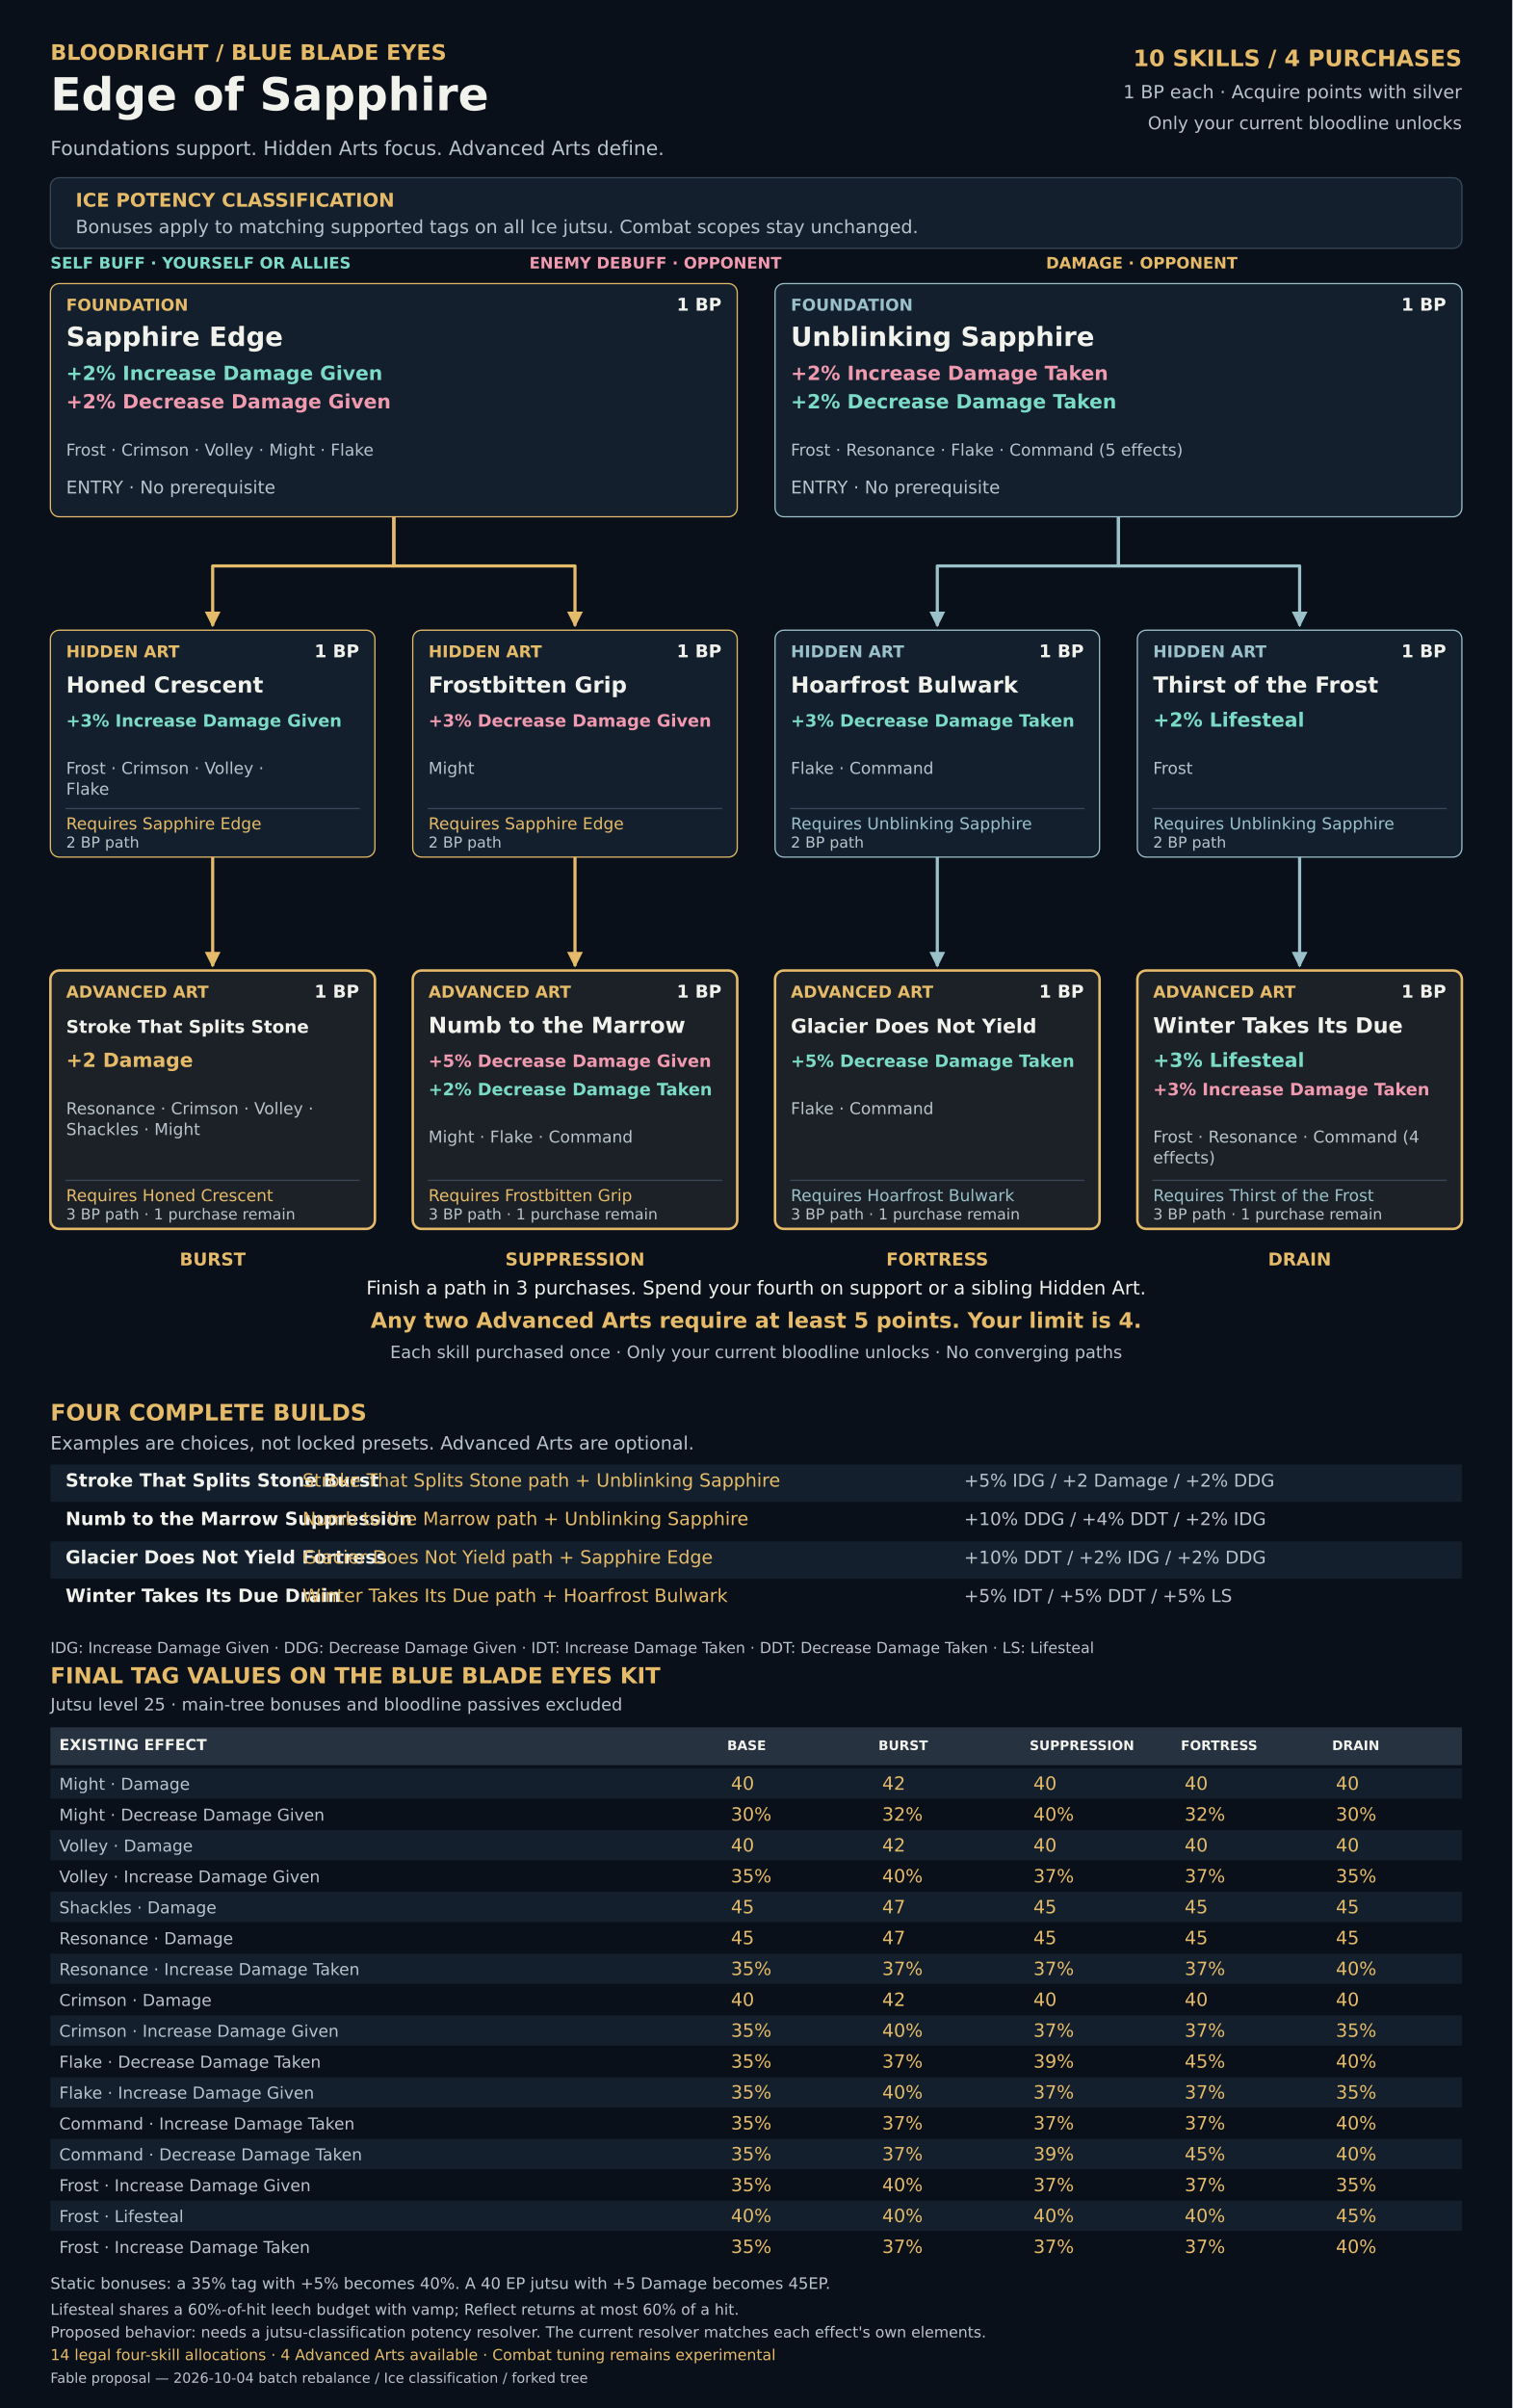
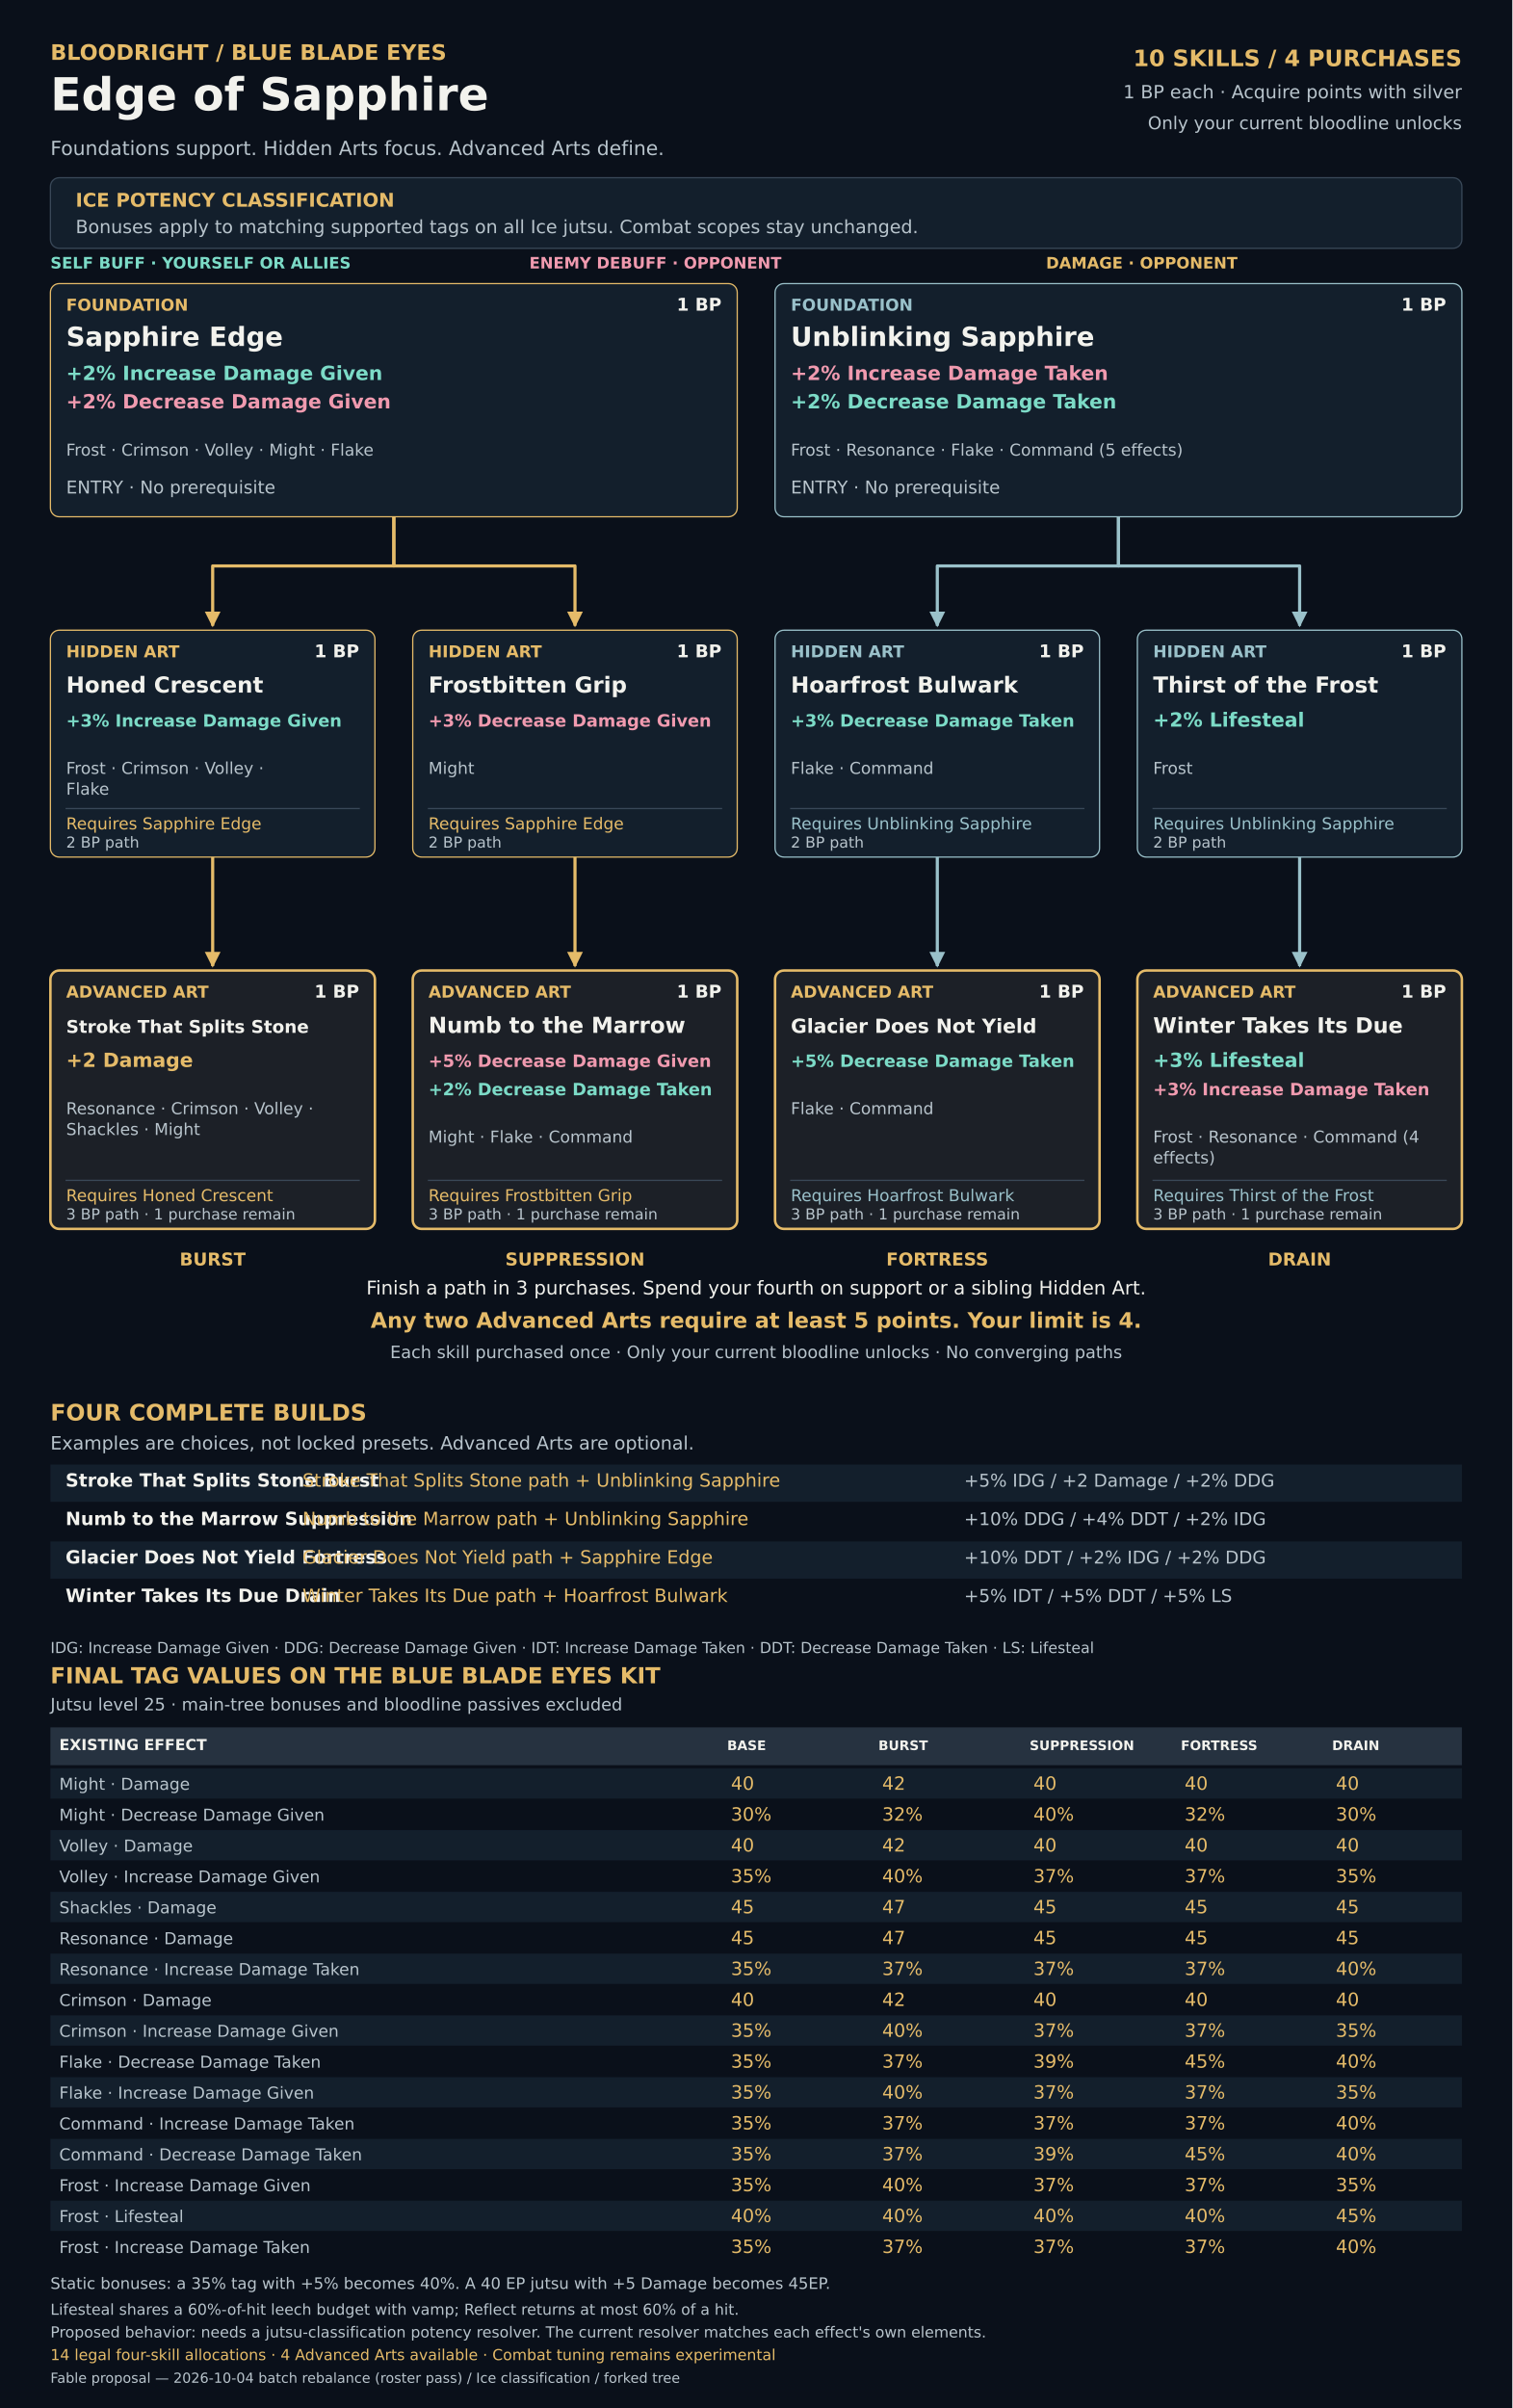
<svg xmlns="http://www.w3.org/2000/svg" width="2400" height="3821" viewBox="0 0 2400 3821" role="img" aria-labelledby="title desc">
  <defs>
    <marker id="arrow-0" viewBox="0 0 10 10" refX="9" refY="5" markerWidth="5" markerHeight="5" orient="auto">
      <path d="M0 0L10 5L0 10Z" fill="#e5bb69" />
    </marker>
    <marker id="arrow-1" viewBox="0 0 10 10" refX="9" refY="5" markerWidth="5" markerHeight="5" orient="auto">
      <path d="M0 0L10 5L0 10Z" fill="#9ac1ca" />
    </marker>
    <marker id="arrow-2" viewBox="0 0 10 10" refX="9" refY="5" markerWidth="5" markerHeight="5" orient="auto">
      <path d="M0 0L10 5L0 10Z" fill="#b8d98d" />
    </marker>
    <marker id="arrow-3" viewBox="0 0 10 10" refX="9" refY="5" markerWidth="5" markerHeight="5" orient="auto">
      <path d="M0 0L10 5L0 10Z" fill="#d9a6e0" />
    </marker>
  </defs>
  <g font-family="DejaVu Sans, sans-serif">
    <rect x="0" y="0" width="2400" height="3821" rx="0" fill="#0a101a" />
    <text x="80" y="95" font-size="34" font-weight="700" fill="#e5bb69" text-anchor="start">BLOODRIGHT / BLUE BLADE EYES</text>
    <text x="80" y="175" font-size="72" font-weight="700" fill="#f2f2ed" text-anchor="start">Edge of Sapphire</text>
    <text x="80" y="246" font-size="31" font-weight="400" fill="#b8c4cc" text-anchor="start">Foundations support. Hidden Arts focus. Advanced Arts define.</text>
    <text x="2320" y="105" font-size="36" font-weight="700" fill="#e5bb69" text-anchor="end">10 SKILLS  /  4 PURCHASES</text>
    <text x="2320" y="156" font-size="29" font-weight="400" fill="#b8c4cc" text-anchor="end">1 BP each · Acquire points with silver</text>
    <text x="2320" y="205" font-size="28" font-weight="400" fill="#b8c4cc" text-anchor="end">Only your current bloodline unlocks</text>
    <rect x="80" y="282" width="2240" height="112" rx="14" fill="#131f2c" stroke="#394858" stroke-width="2" />
    <text x="120" y="328" font-size="30" font-weight="700" fill="#e5bb69" text-anchor="start">ICE POTENCY CLASSIFICATION</text>
    <text x="120" y="370" font-size="29" font-weight="400" fill="#b8c4cc" text-anchor="start">Bonuses apply to matching supported tags on all Ice jutsu. Combat scopes stay unchanged.</text>
    <text x="80" y="426" font-size="25" font-weight="700" fill="#7cdbc7" text-anchor="start">SELF BUFF · YOURSELF OR ALLIES</text>
    <text x="840" y="426" font-size="25" font-weight="700" fill="#f09aaf" text-anchor="start">ENEMY DEBUFF · OPPONENT</text>
    <text x="1660" y="426" font-size="25" font-weight="700" fill="#e5bb69" text-anchor="start">DAMAGE · OPPONENT</text>
    <path id="edge-02-03" data-from="02" data-to="03" d="M337.5 1360 V1533" fill="none" stroke="#e5bb69" stroke-width="5" stroke-linejoin="round" marker-end="url(#arrow-0)" />
    <path id="edge-04-05" data-from="04" data-to="05" d="M912.5 1360 V1533" fill="none" stroke="#e5bb69" stroke-width="5" stroke-linejoin="round" marker-end="url(#arrow-0)" />
    <path id="edge-01-02" data-from="01" data-to="02" d="M625 820 V898 H337.5 V993" fill="none" stroke="#e5bb69" stroke-width="5" stroke-linejoin="round" marker-end="url(#arrow-0)" />
    <path id="edge-01-04" data-from="01" data-to="04" d="M625 820 V898 H912.5 V993" fill="none" stroke="#e5bb69" stroke-width="5" stroke-linejoin="round" marker-end="url(#arrow-0)" />
    <path id="edge-07-08" data-from="07" data-to="08" d="M1487.5 1360 V1533" fill="none" stroke="#9ac1ca" stroke-width="5" stroke-linejoin="round" marker-end="url(#arrow-1)" />
    <path id="edge-09-10" data-from="09" data-to="10" d="M2062.5 1360 V1533" fill="none" stroke="#9ac1ca" stroke-width="5" stroke-linejoin="round" marker-end="url(#arrow-1)" />
    <path id="edge-06-07" data-from="06" data-to="07" d="M1775 820 V898 H1487.5 V993" fill="none" stroke="#9ac1ca" stroke-width="5" stroke-linejoin="round" marker-end="url(#arrow-1)" />
    <path id="edge-06-09" data-from="06" data-to="09" d="M1775 820 V898 H2062.5 V993" fill="none" stroke="#9ac1ca" stroke-width="5" stroke-linejoin="round" marker-end="url(#arrow-1)" />
    <g id="node-01" data-cost="1" data-prerequisites="" data-potency-classification="Ice">
      <rect x="80" y="450" width="1090" height="370" rx="14" fill="#131f2c" stroke="#e5bb69" stroke-width="2" />
      <text x="105.0" y="493" font-size="26" font-weight="700" fill="#e5bb69" text-anchor="start">FOUNDATION</text>
      <text x="1145.0" y="493" font-size="28" font-weight="700" fill="#f2f2ed" text-anchor="end">1 BP</text>
      <text x="105.0" y="549" font-size="42" font-weight="700" fill="#f2f2ed" text-anchor="start">Sapphire Edge</text>
      <text x="105.0" y="603" font-size="31" font-weight="700" fill="#7cdbc7" text-anchor="start">+2% Increase Damage Given</text>
      <text x="105.0" y="648" font-size="31" font-weight="700" fill="#f09aaf" text-anchor="start">+2% Decrease Damage Given</text>
      <text x="105.0" y="723" font-size="26" font-weight="400" fill="#b8c4cc" text-anchor="start">Frost · Crimson · Volley · Might · Flake</text>
      <text x="105.0" y="783" font-size="28" font-weight="400" fill="#b8c4cc" text-anchor="start">ENTRY · No prerequisite</text>
    </g>
    <g id="node-06" data-cost="1" data-prerequisites="" data-potency-classification="Ice">
      <rect x="1230" y="450" width="1090" height="370" rx="14" fill="#131f2c" stroke="#9ac1ca" stroke-width="2" />
      <text x="1255.0" y="493" font-size="26" font-weight="700" fill="#9ac1ca" text-anchor="start">FOUNDATION</text>
      <text x="2295.0" y="493" font-size="28" font-weight="700" fill="#f2f2ed" text-anchor="end">1 BP</text>
      <text x="1255.0" y="549" font-size="42" font-weight="700" fill="#f2f2ed" text-anchor="start">Unblinking Sapphire</text>
      <text x="1255.0" y="603" font-size="31" font-weight="700" fill="#f09aaf" text-anchor="start">+2% Increase Damage Taken</text>
      <text x="1255.0" y="648" font-size="31" font-weight="700" fill="#7cdbc7" text-anchor="start">+2% Decrease Damage Taken</text>
      <text x="1255.0" y="723" font-size="26" font-weight="400" fill="#b8c4cc" text-anchor="start">Frost · Resonance · Flake · Command (5 effects)</text>
      <text x="1255.0" y="783" font-size="28" font-weight="400" fill="#b8c4cc" text-anchor="start">ENTRY · No prerequisite</text>
    </g>
    <g id="node-02" data-cost="1" data-prerequisites="01" data-potency-classification="Ice">
      <rect x="80" y="1000" width="515" height="360" rx="14" fill="#131f2c" stroke="#e5bb69" stroke-width="2" />
      <text x="105.0" y="1043" font-size="26" font-weight="700" fill="#e5bb69" text-anchor="start">HIDDEN ART</text>
      <text x="570.0" y="1043" font-size="28" font-weight="700" fill="#f2f2ed" text-anchor="end">1 BP</text>
      <text x="105.0" y="1099" font-size="35" font-weight="700" fill="#f2f2ed" text-anchor="start">Honed Crescent</text>
      <text x="105.0" y="1153" font-size="27" font-weight="700" fill="#7cdbc7" text-anchor="start">+3% Increase Damage Given</text>
      <text x="105.0" y="1228" font-size="26" font-weight="400" fill="#b8c4cc" text-anchor="start">Frost · Crimson · Volley ·</text>
      <text x="105.0" y="1261" font-size="26" font-weight="400" fill="#b8c4cc" text-anchor="start">Flake</text>
      <path d="M104 1283 L571 1283" fill="none" stroke="#394858" stroke-width="2" />
      <text x="105.0" y="1316" font-size="26" font-weight="400" fill="#e5bb69" text-anchor="start">Requires Sapphire Edge</text>
      <text x="105.0" y="1345" font-size="24" font-weight="400" fill="#b8c4cc" text-anchor="start">2 BP path</text>
    </g>
    <g id="node-04" data-cost="1" data-prerequisites="01" data-potency-classification="Ice">
      <rect x="655" y="1000" width="515" height="360" rx="14" fill="#131f2c" stroke="#e5bb69" stroke-width="2" />
      <text x="680.0" y="1043" font-size="26" font-weight="700" fill="#e5bb69" text-anchor="start">HIDDEN ART</text>
      <text x="1145.0" y="1043" font-size="28" font-weight="700" fill="#f2f2ed" text-anchor="end">1 BP</text>
      <text x="680.0" y="1099" font-size="35" font-weight="700" fill="#f2f2ed" text-anchor="start">Frostbitten Grip</text>
      <text x="680.0" y="1153" font-size="27" font-weight="700" fill="#f09aaf" text-anchor="start">+3% Decrease Damage Given</text>
      <text x="680.0" y="1228" font-size="26" font-weight="400" fill="#b8c4cc" text-anchor="start">Might</text>
      <path d="M679 1283 L1146 1283" fill="none" stroke="#394858" stroke-width="2" />
      <text x="680.0" y="1316" font-size="26" font-weight="400" fill="#e5bb69" text-anchor="start">Requires Sapphire Edge</text>
      <text x="680.0" y="1345" font-size="24" font-weight="400" fill="#b8c4cc" text-anchor="start">2 BP path</text>
    </g>
    <g id="node-07" data-cost="1" data-prerequisites="06" data-potency-classification="Ice">
      <rect x="1230" y="1000" width="515" height="360" rx="14" fill="#131f2c" stroke="#9ac1ca" stroke-width="2" />
      <text x="1255.0" y="1043" font-size="26" font-weight="700" fill="#9ac1ca" text-anchor="start">HIDDEN ART</text>
      <text x="1720.0" y="1043" font-size="28" font-weight="700" fill="#f2f2ed" text-anchor="end">1 BP</text>
      <text x="1255.0" y="1099" font-size="35" font-weight="700" fill="#f2f2ed" text-anchor="start">Hoarfrost Bulwark</text>
      <text x="1255.0" y="1153" font-size="27" font-weight="700" fill="#7cdbc7" text-anchor="start">+3% Decrease Damage Taken</text>
      <text x="1255.0" y="1228" font-size="26" font-weight="400" fill="#b8c4cc" text-anchor="start">Flake · Command</text>
      <path d="M1254 1283 L1721 1283" fill="none" stroke="#394858" stroke-width="2" />
      <text x="1255.0" y="1316" font-size="26" font-weight="400" fill="#9ac1ca" text-anchor="start">Requires Unblinking Sapphire</text>
      <text x="1255.0" y="1345" font-size="24" font-weight="400" fill="#b8c4cc" text-anchor="start">2 BP path</text>
    </g>
    <g id="node-09" data-cost="1" data-prerequisites="06" data-potency-classification="Ice">
      <rect x="1805" y="1000" width="515" height="360" rx="14" fill="#131f2c" stroke="#9ac1ca" stroke-width="2" />
      <text x="1830.0" y="1043" font-size="26" font-weight="700" fill="#9ac1ca" text-anchor="start">HIDDEN ART</text>
      <text x="2295.0" y="1043" font-size="28" font-weight="700" fill="#f2f2ed" text-anchor="end">1 BP</text>
      <text x="1830.0" y="1099" font-size="35" font-weight="700" fill="#f2f2ed" text-anchor="start">Thirst of the Frost</text>
      <text x="1830.0" y="1153" font-size="31" font-weight="700" fill="#7cdbc7" text-anchor="start">+2% Lifesteal</text>
      <text x="1830.0" y="1228" font-size="26" font-weight="400" fill="#b8c4cc" text-anchor="start">Frost</text>
      <path d="M1829 1283 L2296 1283" fill="none" stroke="#394858" stroke-width="2" />
      <text x="1830.0" y="1316" font-size="26" font-weight="400" fill="#9ac1ca" text-anchor="start">Requires Unblinking Sapphire</text>
      <text x="1830.0" y="1345" font-size="24" font-weight="400" fill="#b8c4cc" text-anchor="start">2 BP path</text>
    </g>
    <g id="node-03" data-cost="1" data-prerequisites="02" data-potency-classification="Ice">
      <rect x="80" y="1540" width="515" height="410" rx="14" fill="#1c2027" stroke="#e5bb69" stroke-width="4" />
      <text x="105.0" y="1583" font-size="26" font-weight="700" fill="#e5bb69" text-anchor="start">ADVANCED ART</text>
      <text x="570.0" y="1583" font-size="28" font-weight="700" fill="#f2f2ed" text-anchor="end">1 BP</text>
      <text x="105.0" y="1639" font-size="28" font-weight="700" fill="#f2f2ed" text-anchor="start">Stroke That Splits Stone</text>
      <text x="105.0" y="1693" font-size="31" font-weight="700" fill="#e5bb69" text-anchor="start">+2 Damage</text>
      <text x="105.0" y="1768" font-size="26" font-weight="400" fill="#b8c4cc" text-anchor="start">Resonance · Crimson · Volley ·</text>
      <text x="105.0" y="1801" font-size="26" font-weight="400" fill="#b8c4cc" text-anchor="start">Shackles · Might</text>
      <path d="M104 1873 L571 1873" fill="none" stroke="#394858" stroke-width="2" />
      <text x="105.0" y="1906" font-size="26" font-weight="400" fill="#e5bb69" text-anchor="start">Requires Honed Crescent</text>
      <text x="105.0" y="1935" font-size="24" font-weight="400" fill="#b8c4cc" text-anchor="start">3 BP path · 1 purchase remain</text>
    </g>
    <g id="node-05" data-cost="1" data-prerequisites="04" data-potency-classification="Ice">
      <rect x="655" y="1540" width="515" height="410" rx="14" fill="#1c2027" stroke="#e5bb69" stroke-width="4" />
      <text x="680.0" y="1583" font-size="26" font-weight="700" fill="#e5bb69" text-anchor="start">ADVANCED ART</text>
      <text x="1145.0" y="1583" font-size="28" font-weight="700" fill="#f2f2ed" text-anchor="end">1 BP</text>
      <text x="680.0" y="1639" font-size="35" font-weight="700" fill="#f2f2ed" text-anchor="start">Numb to the Marrow</text>
      <text x="680.0" y="1693" font-size="27" font-weight="700" fill="#f09aaf" text-anchor="start">+5% Decrease Damage Given</text>
      <text x="680.0" y="1738" font-size="27" font-weight="700" fill="#7cdbc7" text-anchor="start">+2% Decrease Damage Taken</text>
      <text x="680.0" y="1813" font-size="26" font-weight="400" fill="#b8c4cc" text-anchor="start">Might · Flake · Command</text>
      <path d="M679 1873 L1146 1873" fill="none" stroke="#394858" stroke-width="2" />
      <text x="680.0" y="1906" font-size="26" font-weight="400" fill="#e5bb69" text-anchor="start">Requires Frostbitten Grip</text>
      <text x="680.0" y="1935" font-size="24" font-weight="400" fill="#b8c4cc" text-anchor="start">3 BP path · 1 purchase remain</text>
    </g>
    <g id="node-08" data-cost="1" data-prerequisites="07" data-potency-classification="Ice">
      <rect x="1230" y="1540" width="515" height="410" rx="14" fill="#1c2027" stroke="#e5bb69" stroke-width="4" />
      <text x="1255.0" y="1583" font-size="26" font-weight="700" fill="#e5bb69" text-anchor="start">ADVANCED ART</text>
      <text x="1720.0" y="1583" font-size="28" font-weight="700" fill="#f2f2ed" text-anchor="end">1 BP</text>
      <text x="1255.0" y="1639" font-size="31" font-weight="700" fill="#f2f2ed" text-anchor="start">Glacier Does Not Yield</text>
      <text x="1255.0" y="1693" font-size="27" font-weight="700" fill="#7cdbc7" text-anchor="start">+5% Decrease Damage Taken</text>
      <text x="1255.0" y="1768" font-size="26" font-weight="400" fill="#b8c4cc" text-anchor="start">Flake · Command</text>
      <path d="M1254 1873 L1721 1873" fill="none" stroke="#394858" stroke-width="2" />
      <text x="1255.0" y="1906" font-size="26" font-weight="400" fill="#9ac1ca" text-anchor="start">Requires Hoarfrost Bulwark</text>
      <text x="1255.0" y="1935" font-size="24" font-weight="400" fill="#b8c4cc" text-anchor="start">3 BP path · 1 purchase remain</text>
    </g>
    <g id="node-10" data-cost="1" data-prerequisites="09" data-potency-classification="Ice">
      <rect x="1805" y="1540" width="515" height="410" rx="14" fill="#1c2027" stroke="#e5bb69" stroke-width="4" />
      <text x="1830.0" y="1583" font-size="26" font-weight="700" fill="#e5bb69" text-anchor="start">ADVANCED ART</text>
      <text x="2295.0" y="1583" font-size="28" font-weight="700" fill="#f2f2ed" text-anchor="end">1 BP</text>
      <text x="1830.0" y="1639" font-size="34" font-weight="700" fill="#f2f2ed" text-anchor="start">Winter Takes Its Due</text>
      <text x="1830.0" y="1693" font-size="31" font-weight="700" fill="#7cdbc7" text-anchor="start">+3% Lifesteal</text>
      <text x="1830.0" y="1738" font-size="27" font-weight="700" fill="#f09aaf" text-anchor="start">+3% Increase Damage Taken</text>
      <text x="1830.0" y="1813" font-size="26" font-weight="400" fill="#b8c4cc" text-anchor="start">Frost · Resonance · Command (4</text>
      <text x="1830.0" y="1846" font-size="26" font-weight="400" fill="#b8c4cc" text-anchor="start">effects)</text>
      <path d="M1829 1873 L2296 1873" fill="none" stroke="#394858" stroke-width="2" />
      <text x="1830.0" y="1906" font-size="26" font-weight="400" fill="#9ac1ca" text-anchor="start">Requires Thirst of the Frost</text>
      <text x="1830.0" y="1935" font-size="24" font-weight="400" fill="#b8c4cc" text-anchor="start">3 BP path · 1 purchase remain</text>
    </g>
    <text x="337.5" y="2008" font-size="28" font-weight="700" fill="#e5bb69" text-anchor="middle">BURST</text>
    <text x="912.5" y="2008" font-size="28" font-weight="700" fill="#e5bb69" text-anchor="middle">SUPPRESSION</text>
    <text x="1487.5" y="2008" font-size="28" font-weight="700" fill="#e5bb69" text-anchor="middle">FORTRESS</text>
    <text x="2062.5" y="2008" font-size="28" font-weight="700" fill="#e5bb69" text-anchor="middle">DRAIN</text>
    <text x="1200.0" y="2054" font-size="30" font-weight="400" fill="#f2f2ed" text-anchor="middle">Finish a path in 3 purchases. Spend your fourth on support or a sibling Hidden Art.</text>
    <text x="1200.0" y="2107" font-size="34" font-weight="700" fill="#e5bb69" text-anchor="middle">Any two Advanced Arts require at least 5 points. Your limit is 4.</text>
    <text x="1200.0" y="2155" font-size="27" font-weight="400" fill="#b8c4cc" text-anchor="middle">Each skill purchased once · Only your current bloodline unlocks · No converging paths</text>
    <text x="80" y="2254" font-size="36" font-weight="700" fill="#e5bb69" text-anchor="start">FOUR COMPLETE BUILDS</text>
    <text x="80" y="2300" font-size="29" font-weight="400" fill="#b8c4cc" text-anchor="start">Examples are choices, not locked presets. Advanced Arts are optional.</text>
    <rect x="80" y="2324" width="2240" height="59" rx="0" fill="#131f2c" />
    <text x="104" y="2359" font-size="29" font-weight="700" fill="#f2f2ed" text-anchor="start">Stroke That Splits Stone Burst</text>
    <text x="480" y="2359" font-size="29" font-weight="400" fill="#e5bb69" text-anchor="start">Stroke That Splits Stone path + Unblinking Sapphire</text>
    <text x="1530" y="2359" font-size="28" font-weight="400" fill="#b8c4cc" text-anchor="start">+5% IDG / +2 Damage / +2% DDG</text>
    <rect x="80" y="2385" width="2240" height="59" rx="0" fill="#0a101a" />
    <text x="104" y="2420" font-size="29" font-weight="700" fill="#f2f2ed" text-anchor="start">Numb to the Marrow Suppression</text>
    <text x="480" y="2420" font-size="29" font-weight="400" fill="#e5bb69" text-anchor="start">Numb to the Marrow path + Unblinking Sapphire</text>
    <text x="1530" y="2420" font-size="28" font-weight="400" fill="#b8c4cc" text-anchor="start">+10% DDG / +4% DDT / +2% IDG</text>
    <rect x="80" y="2446" width="2240" height="59" rx="0" fill="#131f2c" />
    <text x="104" y="2481" font-size="29" font-weight="700" fill="#f2f2ed" text-anchor="start">Glacier Does Not Yield Fortress</text>
    <text x="480" y="2481" font-size="29" font-weight="400" fill="#e5bb69" text-anchor="start">Glacier Does Not Yield path + Sapphire Edge</text>
    <text x="1530" y="2481" font-size="28" font-weight="400" fill="#b8c4cc" text-anchor="start">+10% DDT / +2% IDG / +2% DDG</text>
    <rect x="80" y="2507" width="2240" height="59" rx="0" fill="#0a101a" />
    <text x="104" y="2542" font-size="29" font-weight="700" fill="#f2f2ed" text-anchor="start">Winter Takes Its Due Drain</text>
    <text x="480" y="2542" font-size="29" font-weight="400" fill="#e5bb69" text-anchor="start">Winter Takes Its Due path + Hoarfrost Bulwark</text>
    <text x="1530" y="2542" font-size="28" font-weight="400" fill="#b8c4cc" text-anchor="start">+5% IDT / +5% DDT / +5% LS</text>
    <text x="80" y="2623" font-size="24" font-weight="400" fill="#b8c4cc" text-anchor="start">IDG: Increase Damage Given · DDG: Decrease Damage Given · IDT: Increase Damage Taken · DDT: Decrease Damage Taken · LS: Lifesteal</text>
    <text x="80" y="2671" font-size="35" font-weight="700" fill="#e5bb69" text-anchor="start">FINAL TAG VALUES ON THE BLUE BLADE EYES KIT</text>
    <text x="80" y="2714" font-size="27" font-weight="400" fill="#b8c4cc" text-anchor="start">Jutsu level 25 · main-tree bonuses and bloodline passives excluded</text>
    <rect x="80" y="2741" width="2240" height="60" rx="0" fill="#263240" />
    <text x="94" y="2777" font-size="24" font-weight="700" fill="#f2f2ed" text-anchor="start">EXISTING EFFECT</text>
    <text x="1154.0" y="2777" font-size="21" font-weight="700" fill="#f2f2ed" text-anchor="start">BASE</text>
    <text x="1394.0" y="2777" font-size="21" font-weight="700" fill="#f2f2ed" text-anchor="start">BURST</text>
    <text x="1634.0" y="2777" font-size="21" font-weight="700" fill="#f2f2ed" text-anchor="start">SUPPRESSION</text>
    <text x="1874.0" y="2777" font-size="21" font-weight="700" fill="#f2f2ed" text-anchor="start">FORTRESS</text>
    <text x="2114.0" y="2777" font-size="21" font-weight="700" fill="#f2f2ed" text-anchor="start">DRAIN</text>
    <rect x="80" y="2806" width="2240" height="48" rx="0" fill="#131f2c" />
    <text x="94" y="2840" font-size="26" font-weight="400" fill="#b8c4cc" text-anchor="start">Might · Damage</text>
    <text x="1160.0" y="2840" font-size="29" font-weight="400" fill="#e5bb69" text-anchor="start">40</text>
    <text x="1400.0" y="2840" font-size="29" font-weight="400" fill="#e5bb69" text-anchor="start">42</text>
    <text x="1640.0" y="2840" font-size="29" font-weight="400" fill="#e5bb69" text-anchor="start">40</text>
    <text x="1880.0" y="2840" font-size="29" font-weight="400" fill="#e5bb69" text-anchor="start">40</text>
    <text x="2120.0" y="2840" font-size="29" font-weight="400" fill="#e5bb69" text-anchor="start">40</text>
    <text x="94" y="2889" font-size="26" font-weight="400" fill="#b8c4cc" text-anchor="start">Might · Decrease Damage Given</text>
    <text x="1160.0" y="2889" font-size="29" font-weight="400" fill="#e5bb69" text-anchor="start">30%</text>
    <text x="1400.0" y="2889" font-size="29" font-weight="400" fill="#e5bb69" text-anchor="start">32%</text>
    <text x="1640.0" y="2889" font-size="29" font-weight="400" fill="#e5bb69" text-anchor="start">40%</text>
    <text x="1880.0" y="2889" font-size="29" font-weight="400" fill="#e5bb69" text-anchor="start">32%</text>
    <text x="2120.0" y="2889" font-size="29" font-weight="400" fill="#e5bb69" text-anchor="start">30%</text>
    <rect x="80" y="2904" width="2240" height="48" rx="0" fill="#131f2c" />
    <text x="94" y="2938" font-size="26" font-weight="400" fill="#b8c4cc" text-anchor="start">Volley · Damage</text>
    <text x="1160.0" y="2938" font-size="29" font-weight="400" fill="#e5bb69" text-anchor="start">40</text>
    <text x="1400.0" y="2938" font-size="29" font-weight="400" fill="#e5bb69" text-anchor="start">42</text>
    <text x="1640.0" y="2938" font-size="29" font-weight="400" fill="#e5bb69" text-anchor="start">40</text>
    <text x="1880.0" y="2938" font-size="29" font-weight="400" fill="#e5bb69" text-anchor="start">40</text>
    <text x="2120.0" y="2938" font-size="29" font-weight="400" fill="#e5bb69" text-anchor="start">40</text>
    <text x="94" y="2987" font-size="26" font-weight="400" fill="#b8c4cc" text-anchor="start">Volley · Increase Damage Given</text>
    <text x="1160.0" y="2987" font-size="29" font-weight="400" fill="#e5bb69" text-anchor="start">35%</text>
    <text x="1400.0" y="2987" font-size="29" font-weight="400" fill="#e5bb69" text-anchor="start">40%</text>
    <text x="1640.0" y="2987" font-size="29" font-weight="400" fill="#e5bb69" text-anchor="start">37%</text>
    <text x="1880.0" y="2987" font-size="29" font-weight="400" fill="#e5bb69" text-anchor="start">37%</text>
    <text x="2120.0" y="2987" font-size="29" font-weight="400" fill="#e5bb69" text-anchor="start">35%</text>
    <rect x="80" y="3002" width="2240" height="48" rx="0" fill="#131f2c" />
    <text x="94" y="3036" font-size="26" font-weight="400" fill="#b8c4cc" text-anchor="start">Shackles · Damage</text>
    <text x="1160.0" y="3036" font-size="29" font-weight="400" fill="#e5bb69" text-anchor="start">45</text>
    <text x="1400.0" y="3036" font-size="29" font-weight="400" fill="#e5bb69" text-anchor="start">47</text>
    <text x="1640.0" y="3036" font-size="29" font-weight="400" fill="#e5bb69" text-anchor="start">45</text>
    <text x="1880.0" y="3036" font-size="29" font-weight="400" fill="#e5bb69" text-anchor="start">45</text>
    <text x="2120.0" y="3036" font-size="29" font-weight="400" fill="#e5bb69" text-anchor="start">45</text>
    <text x="94" y="3085" font-size="26" font-weight="400" fill="#b8c4cc" text-anchor="start">Resonance · Damage</text>
    <text x="1160.0" y="3085" font-size="29" font-weight="400" fill="#e5bb69" text-anchor="start">45</text>
    <text x="1400.0" y="3085" font-size="29" font-weight="400" fill="#e5bb69" text-anchor="start">47</text>
    <text x="1640.0" y="3085" font-size="29" font-weight="400" fill="#e5bb69" text-anchor="start">45</text>
    <text x="1880.0" y="3085" font-size="29" font-weight="400" fill="#e5bb69" text-anchor="start">45</text>
    <text x="2120.0" y="3085" font-size="29" font-weight="400" fill="#e5bb69" text-anchor="start">45</text>
    <rect x="80" y="3100" width="2240" height="48" rx="0" fill="#131f2c" />
    <text x="94" y="3134" font-size="26" font-weight="400" fill="#b8c4cc" text-anchor="start">Resonance · Increase Damage Taken</text>
    <text x="1160.0" y="3134" font-size="29" font-weight="400" fill="#e5bb69" text-anchor="start">35%</text>
    <text x="1400.0" y="3134" font-size="29" font-weight="400" fill="#e5bb69" text-anchor="start">37%</text>
    <text x="1640.0" y="3134" font-size="29" font-weight="400" fill="#e5bb69" text-anchor="start">37%</text>
    <text x="1880.0" y="3134" font-size="29" font-weight="400" fill="#e5bb69" text-anchor="start">37%</text>
    <text x="2120.0" y="3134" font-size="29" font-weight="400" fill="#e5bb69" text-anchor="start">40%</text>
    <text x="94" y="3183" font-size="26" font-weight="400" fill="#b8c4cc" text-anchor="start">Crimson · Damage</text>
    <text x="1160.0" y="3183" font-size="29" font-weight="400" fill="#e5bb69" text-anchor="start">40</text>
    <text x="1400.0" y="3183" font-size="29" font-weight="400" fill="#e5bb69" text-anchor="start">42</text>
    <text x="1640.0" y="3183" font-size="29" font-weight="400" fill="#e5bb69" text-anchor="start">40</text>
    <text x="1880.0" y="3183" font-size="29" font-weight="400" fill="#e5bb69" text-anchor="start">40</text>
    <text x="2120.0" y="3183" font-size="29" font-weight="400" fill="#e5bb69" text-anchor="start">40</text>
    <rect x="80" y="3198" width="2240" height="48" rx="0" fill="#131f2c" />
    <text x="94" y="3232" font-size="26" font-weight="400" fill="#b8c4cc" text-anchor="start">Crimson · Increase Damage Given</text>
    <text x="1160.0" y="3232" font-size="29" font-weight="400" fill="#e5bb69" text-anchor="start">35%</text>
    <text x="1400.0" y="3232" font-size="29" font-weight="400" fill="#e5bb69" text-anchor="start">40%</text>
    <text x="1640.0" y="3232" font-size="29" font-weight="400" fill="#e5bb69" text-anchor="start">37%</text>
    <text x="1880.0" y="3232" font-size="29" font-weight="400" fill="#e5bb69" text-anchor="start">37%</text>
    <text x="2120.0" y="3232" font-size="29" font-weight="400" fill="#e5bb69" text-anchor="start">35%</text>
    <text x="94" y="3281" font-size="26" font-weight="400" fill="#b8c4cc" text-anchor="start">Flake · Decrease Damage Taken</text>
    <text x="1160.0" y="3281" font-size="29" font-weight="400" fill="#e5bb69" text-anchor="start">35%</text>
    <text x="1400.0" y="3281" font-size="29" font-weight="400" fill="#e5bb69" text-anchor="start">37%</text>
    <text x="1640.0" y="3281" font-size="29" font-weight="400" fill="#e5bb69" text-anchor="start">39%</text>
    <text x="1880.0" y="3281" font-size="29" font-weight="400" fill="#e5bb69" text-anchor="start">45%</text>
    <text x="2120.0" y="3281" font-size="29" font-weight="400" fill="#e5bb69" text-anchor="start">40%</text>
    <rect x="80" y="3296" width="2240" height="48" rx="0" fill="#131f2c" />
    <text x="94" y="3330" font-size="26" font-weight="400" fill="#b8c4cc" text-anchor="start">Flake · Increase Damage Given</text>
    <text x="1160.0" y="3330" font-size="29" font-weight="400" fill="#e5bb69" text-anchor="start">35%</text>
    <text x="1400.0" y="3330" font-size="29" font-weight="400" fill="#e5bb69" text-anchor="start">40%</text>
    <text x="1640.0" y="3330" font-size="29" font-weight="400" fill="#e5bb69" text-anchor="start">37%</text>
    <text x="1880.0" y="3330" font-size="29" font-weight="400" fill="#e5bb69" text-anchor="start">37%</text>
    <text x="2120.0" y="3330" font-size="29" font-weight="400" fill="#e5bb69" text-anchor="start">35%</text>
    <text x="94" y="3379" font-size="26" font-weight="400" fill="#b8c4cc" text-anchor="start">Command · Increase Damage Taken</text>
    <text x="1160.0" y="3379" font-size="29" font-weight="400" fill="#e5bb69" text-anchor="start">35%</text>
    <text x="1400.0" y="3379" font-size="29" font-weight="400" fill="#e5bb69" text-anchor="start">37%</text>
    <text x="1640.0" y="3379" font-size="29" font-weight="400" fill="#e5bb69" text-anchor="start">37%</text>
    <text x="1880.0" y="3379" font-size="29" font-weight="400" fill="#e5bb69" text-anchor="start">37%</text>
    <text x="2120.0" y="3379" font-size="29" font-weight="400" fill="#e5bb69" text-anchor="start">40%</text>
    <rect x="80" y="3394" width="2240" height="48" rx="0" fill="#131f2c" />
    <text x="94" y="3428" font-size="26" font-weight="400" fill="#b8c4cc" text-anchor="start">Command · Decrease Damage Taken</text>
    <text x="1160.0" y="3428" font-size="29" font-weight="400" fill="#e5bb69" text-anchor="start">35%</text>
    <text x="1400.0" y="3428" font-size="29" font-weight="400" fill="#e5bb69" text-anchor="start">37%</text>
    <text x="1640.0" y="3428" font-size="29" font-weight="400" fill="#e5bb69" text-anchor="start">39%</text>
    <text x="1880.0" y="3428" font-size="29" font-weight="400" fill="#e5bb69" text-anchor="start">45%</text>
    <text x="2120.0" y="3428" font-size="29" font-weight="400" fill="#e5bb69" text-anchor="start">40%</text>
    <text x="94" y="3477" font-size="26" font-weight="400" fill="#b8c4cc" text-anchor="start">Frost · Increase Damage Given</text>
    <text x="1160.0" y="3477" font-size="29" font-weight="400" fill="#e5bb69" text-anchor="start">35%</text>
    <text x="1400.0" y="3477" font-size="29" font-weight="400" fill="#e5bb69" text-anchor="start">40%</text>
    <text x="1640.0" y="3477" font-size="29" font-weight="400" fill="#e5bb69" text-anchor="start">37%</text>
    <text x="1880.0" y="3477" font-size="29" font-weight="400" fill="#e5bb69" text-anchor="start">37%</text>
    <text x="2120.0" y="3477" font-size="29" font-weight="400" fill="#e5bb69" text-anchor="start">35%</text>
    <rect x="80" y="3492" width="2240" height="48" rx="0" fill="#131f2c" />
    <text x="94" y="3526" font-size="26" font-weight="400" fill="#b8c4cc" text-anchor="start">Frost · Lifesteal</text>
    <text x="1160.0" y="3526" font-size="29" font-weight="400" fill="#e5bb69" text-anchor="start">40%</text>
    <text x="1400.0" y="3526" font-size="29" font-weight="400" fill="#e5bb69" text-anchor="start">40%</text>
    <text x="1640.0" y="3526" font-size="29" font-weight="400" fill="#e5bb69" text-anchor="start">40%</text>
    <text x="1880.0" y="3526" font-size="29" font-weight="400" fill="#e5bb69" text-anchor="start">40%</text>
    <text x="2120.0" y="3526" font-size="29" font-weight="400" fill="#e5bb69" text-anchor="start">45%</text>
    <text x="94" y="3575" font-size="26" font-weight="400" fill="#b8c4cc" text-anchor="start">Frost · Increase Damage Taken</text>
    <text x="1160.0" y="3575" font-size="29" font-weight="400" fill="#e5bb69" text-anchor="start">35%</text>
    <text x="1400.0" y="3575" font-size="29" font-weight="400" fill="#e5bb69" text-anchor="start">37%</text>
    <text x="1640.0" y="3575" font-size="29" font-weight="400" fill="#e5bb69" text-anchor="start">37%</text>
    <text x="1880.0" y="3575" font-size="29" font-weight="400" fill="#e5bb69" text-anchor="start">37%</text>
    <text x="2120.0" y="3575" font-size="29" font-weight="400" fill="#e5bb69" text-anchor="start">40%</text>
    <text x="80" y="3632" font-size="25" font-weight="400" fill="#b8c4cc" text-anchor="start">Static bonuses: a 35% tag with +5% becomes 40%. A 40 EP jutsu with +5 Damage becomes 45EP.</text>
    <text x="80" y="3673" font-size="24" font-weight="400" fill="#b8c4cc" text-anchor="start">Lifesteal shares a 60%-of-hit leech budget with vamp; Reflect returns at most 60% of a hit.</text>
    <text x="80" y="3709" font-size="24" font-weight="400" fill="#b8c4cc" text-anchor="start">Proposed behavior: needs a jutsu-classification potency resolver. The current resolver matches each effect's own elements.</text>
    <text x="80" y="3745" font-size="24" font-weight="400" fill="#e5bb69" text-anchor="start">14 legal four-skill allocations · 4 Advanced Arts available · Combat tuning remains experimental</text>
-     <text x="80" y="3781" font-size="22" font-weight="400" fill="#b8c4cc" text-anchor="start">Fable proposal — 2026-10-04 batch rebalance / Ice classification / forked tree</text>
+     <text x="80" y="3781" font-size="22" font-weight="400" fill="#b8c4cc" text-anchor="start">Fable proposal — 2026-10-04 batch rebalance (roster pass) / Ice classification / forked tree</text>
  </g>
</svg>
